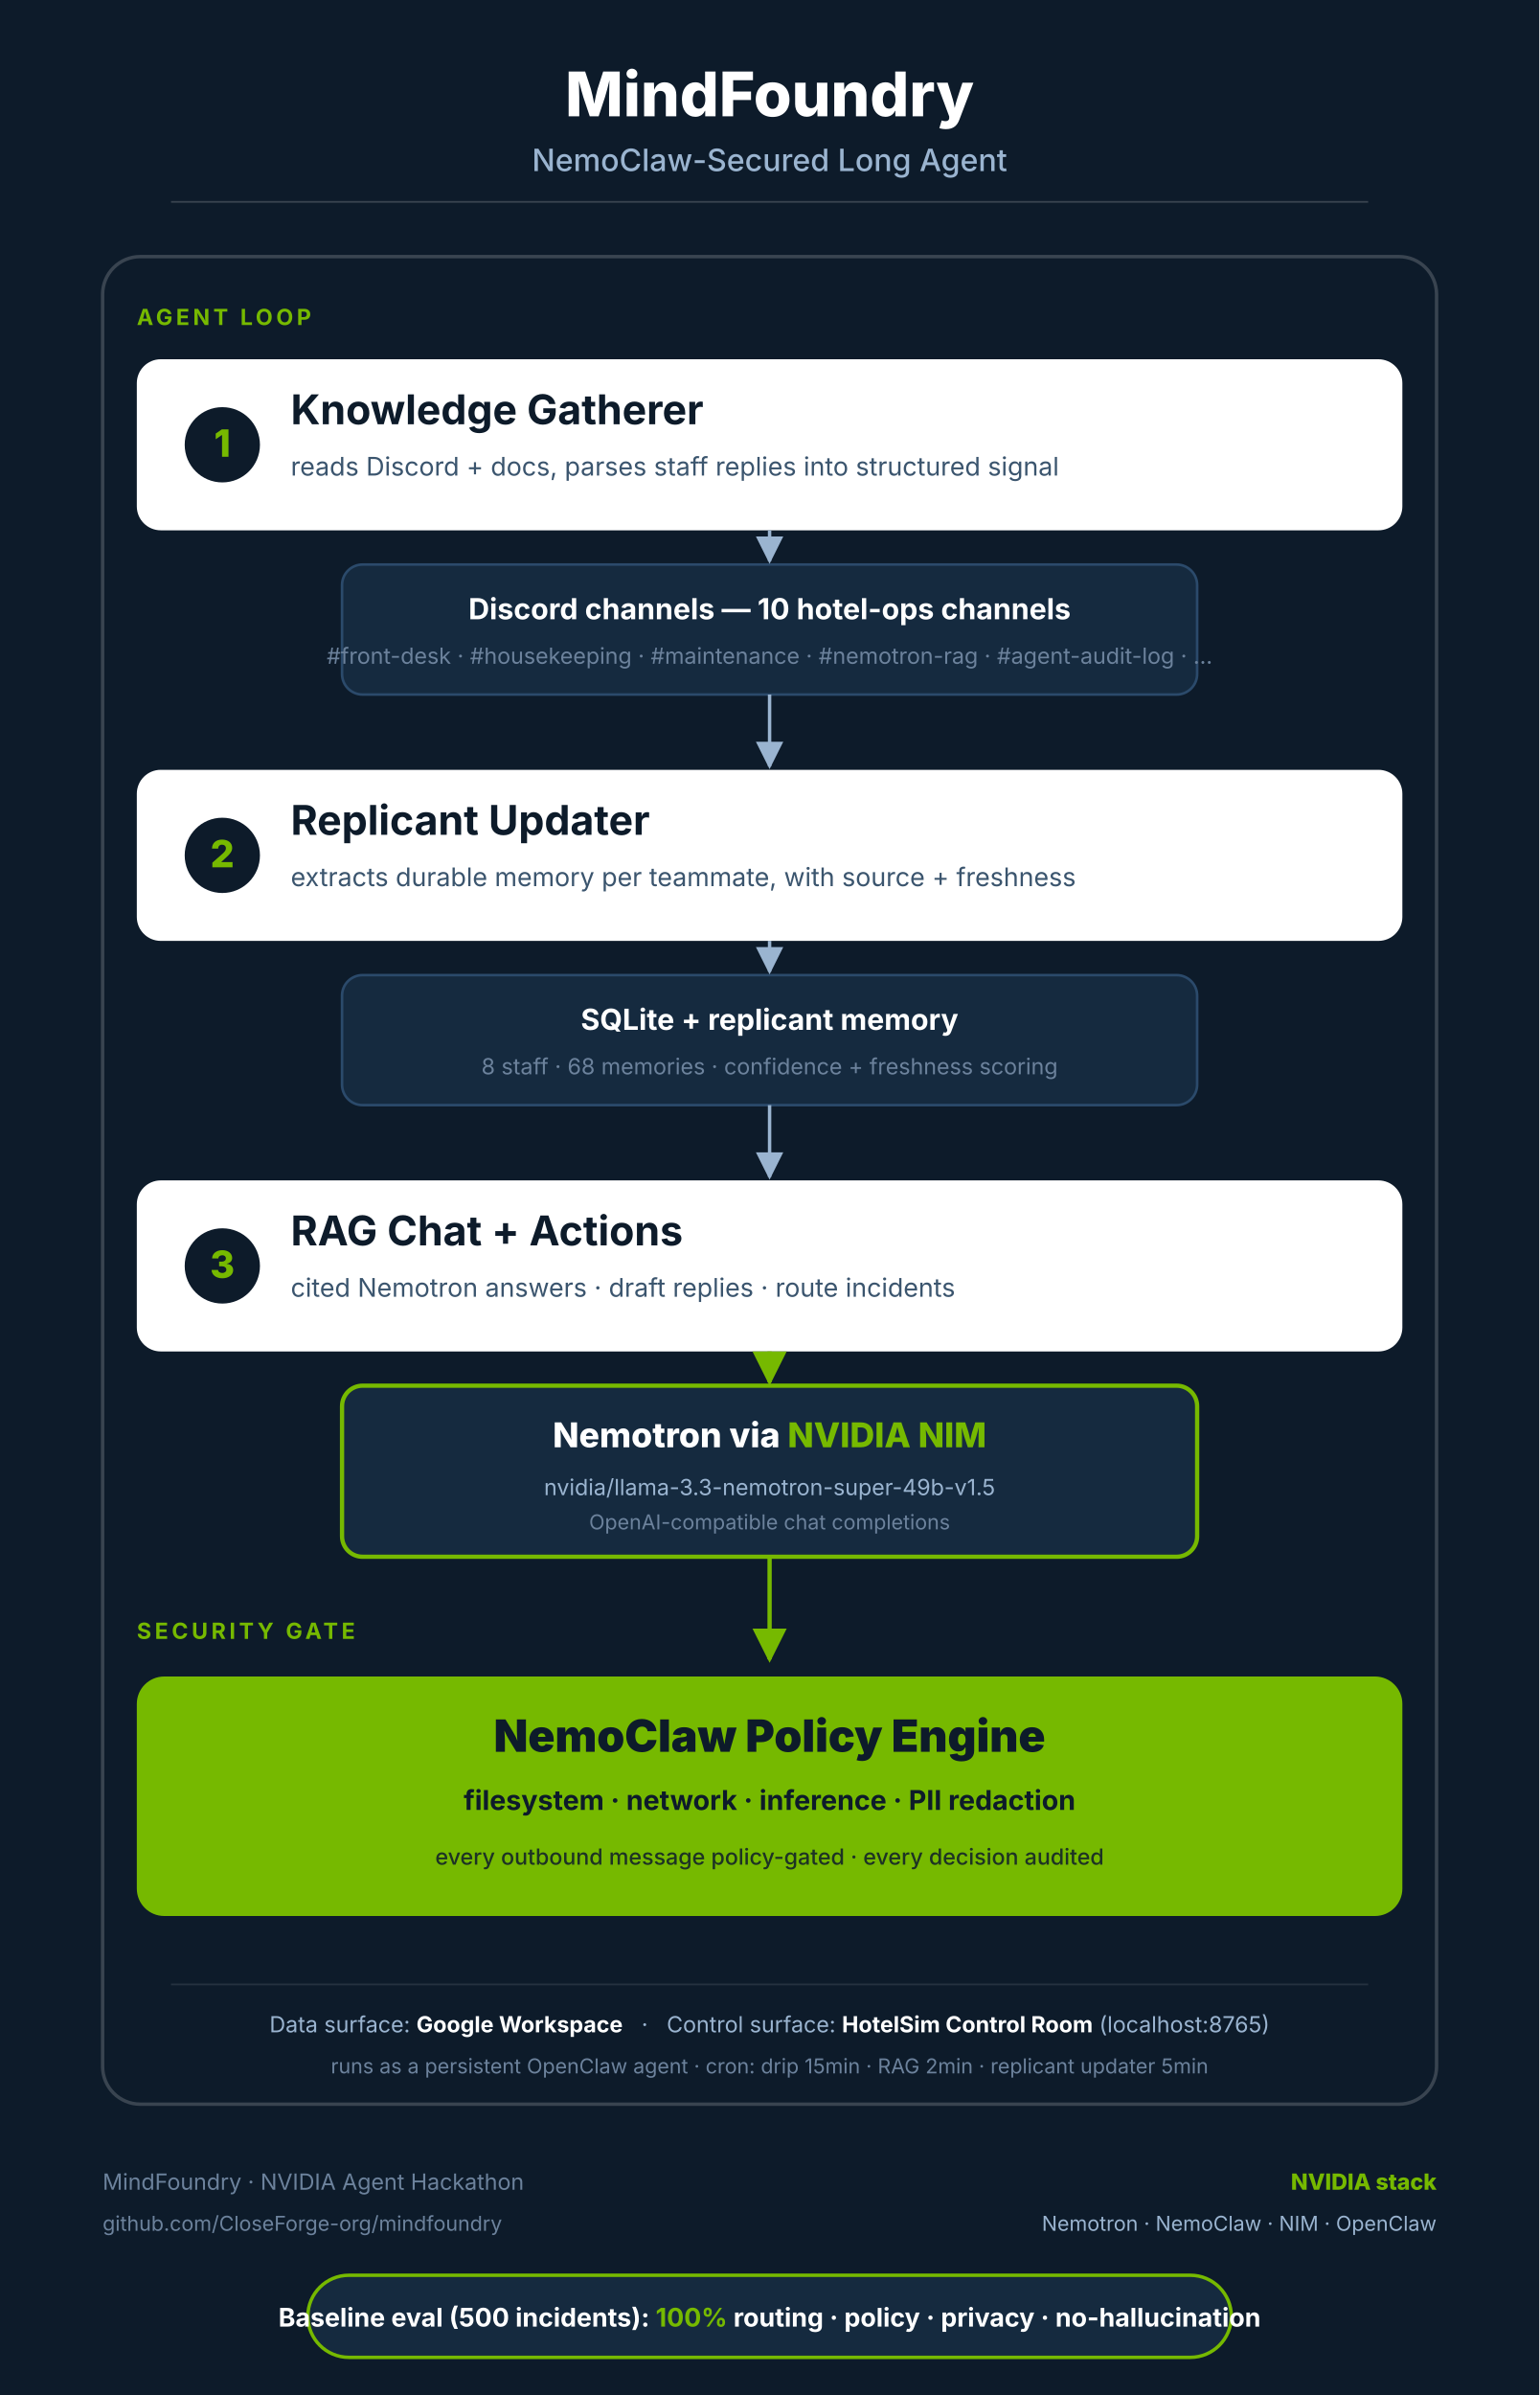
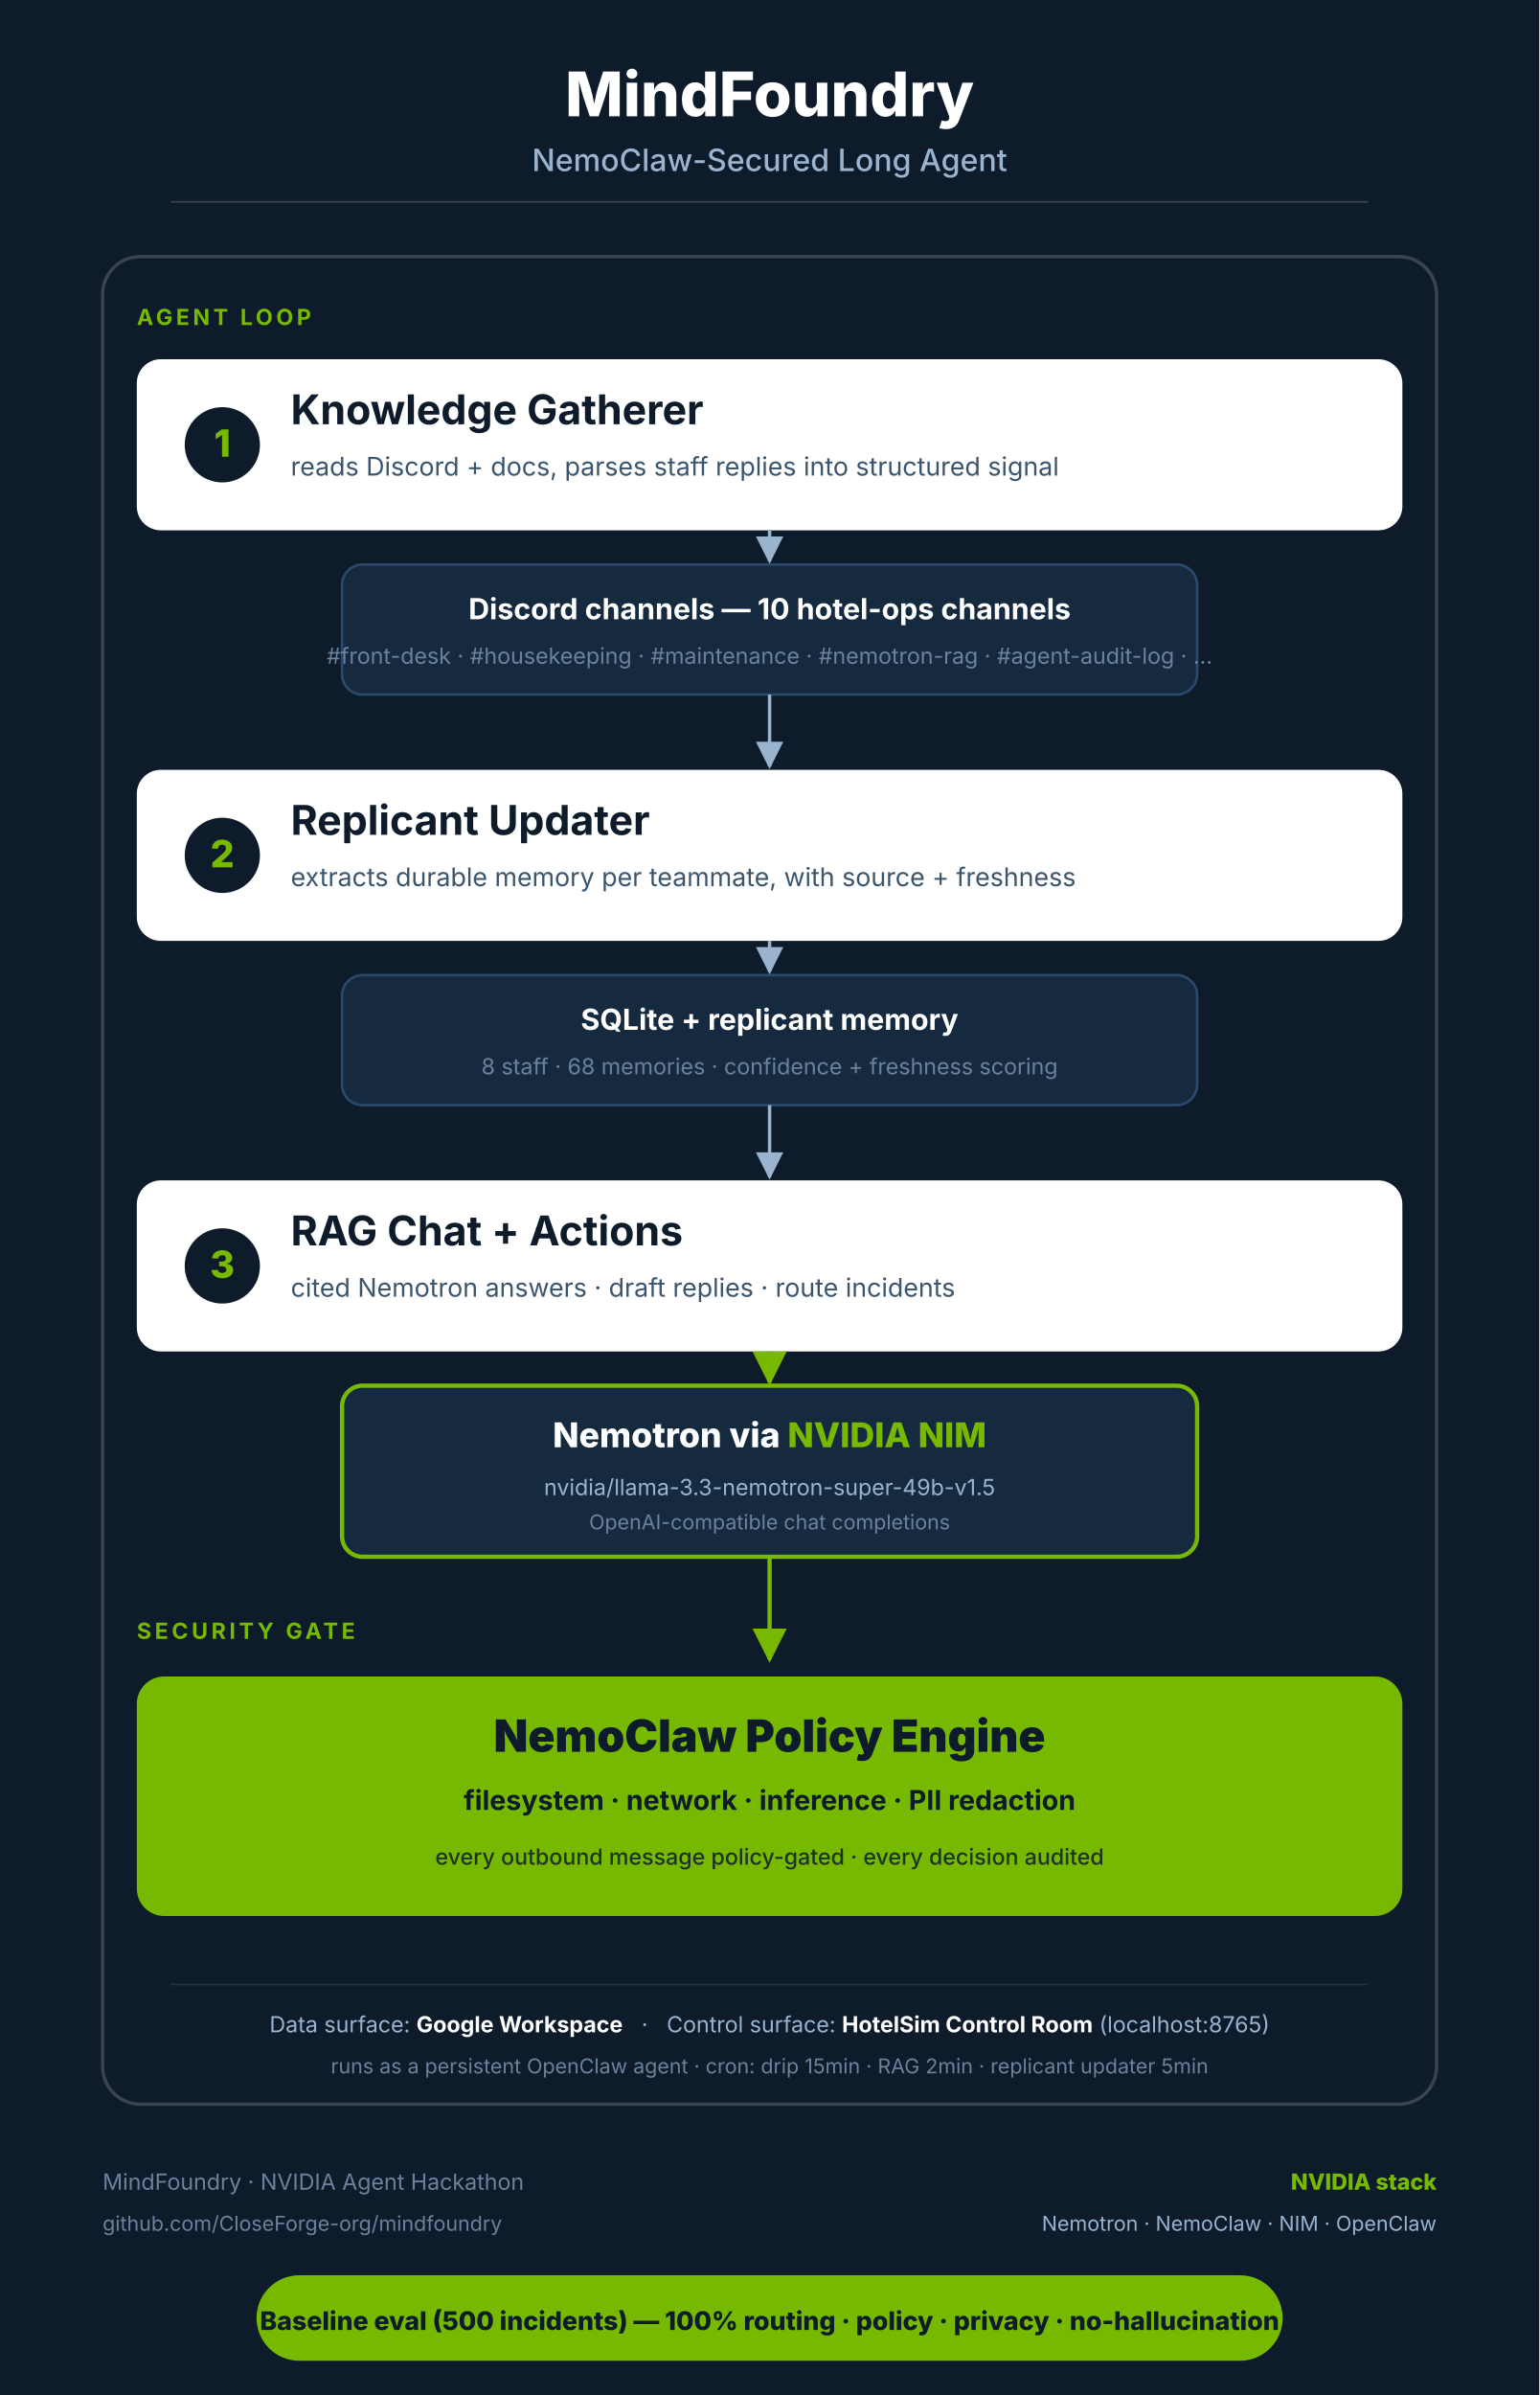
<svg xmlns="http://www.w3.org/2000/svg" viewBox="0 0 900 1400" font-family="Inter, -apple-system, BlinkMacSystemFont, Segoe UI, Helvetica, Arial, sans-serif">
  <defs>
    <marker id="arrow" viewBox="0 0 10 10" refX="9" refY="5" markerWidth="8" markerHeight="8" orient="auto">
      <path d="M 0 0 L 10 5 L 0 10 z" fill="#9ab4d0" />
    </marker>
    <marker id="arrow-green" viewBox="0 0 10 10" refX="9" refY="5" markerWidth="8" markerHeight="8" orient="auto">
      <path d="M 0 0 L 10 5 L 0 10 z" fill="#76b900" />
    </marker>
  </defs>
  <rect width="900" height="1400" fill="#0d1b2a" />
  <text x="450" y="68" fill="#ffffff" font-size="36" font-weight="800" text-anchor="middle">MindFoundry</text>
  <text x="450" y="100" fill="#9ab4d0" font-size="18" font-weight="500" text-anchor="middle">NemoClaw-Secured Long Agent</text>
  <line x1="100" y1="118" x2="800" y2="118" stroke="#ffffff" stroke-opacity="0.18" />
  <rect x="60" y="150" width="780" height="1080" rx="22" ry="22" fill="none" stroke="#ffffff" stroke-opacity="0.18" stroke-width="2" />
  <text x="80" y="190" fill="#76b900" font-size="13" font-weight="700" letter-spacing="2">AGENT LOOP</text>
  <rect x="80" y="210" width="740" height="100" rx="14" ry="14" fill="#ffffff" />
  <circle cx="130" cy="260" r="22" fill="#0d1b2a" />
  <text x="130" y="267" fill="#76b900" font-size="22" font-weight="800" text-anchor="middle">1</text>
  <text x="170" y="248" fill="#0d1b2a" font-size="24" font-weight="700">Knowledge Gatherer</text>
  <text x="170" y="278" fill="#3b556e" font-size="15">reads Discord + docs, parses staff replies into structured signal</text>
  <rect x="200" y="330" width="500" height="76" rx="12" ry="12" fill="#152a3f" stroke="#2b4a6b" stroke-width="1.5" />
  <text x="450" y="362" fill="#ffffff" font-size="17" font-weight="700" text-anchor="middle">Discord channels — 10 hotel-ops channels</text>
  <text x="450" y="388" fill="#6c829c" font-size="13" text-anchor="middle">#front-desk · #housekeeping · #maintenance · #nemotron-rag · #agent-audit-log · …</text>
  <line x1="450" y1="310" x2="450" y2="328" stroke="#9ab4d0" stroke-width="2" marker-end="url(#arrow)" />
  <line x1="450" y1="406" x2="450" y2="448" stroke="#9ab4d0" stroke-width="2" marker-end="url(#arrow)" />
  <rect x="80" y="450" width="740" height="100" rx="14" ry="14" fill="#ffffff" />
  <circle cx="130" cy="500" r="22" fill="#0d1b2a" />
  <text x="130" y="507" fill="#76b900" font-size="22" font-weight="800" text-anchor="middle">2</text>
  <text x="170" y="488" fill="#0d1b2a" font-size="24" font-weight="700">Replicant Updater</text>
  <text x="170" y="518" fill="#3b556e" font-size="15">extracts durable memory per teammate, with source + freshness</text>
  <rect x="200" y="570" width="500" height="76" rx="12" ry="12" fill="#152a3f" stroke="#2b4a6b" stroke-width="1.5" />
  <text x="450" y="602" fill="#ffffff" font-size="17" font-weight="700" text-anchor="middle">SQLite + replicant memory</text>
  <text x="450" y="628" fill="#6c829c" font-size="13" text-anchor="middle">8 staff · 68 memories · confidence + freshness scoring</text>
  <line x1="450" y1="550" x2="450" y2="568" stroke="#9ab4d0" stroke-width="2" marker-end="url(#arrow)" />
  <line x1="450" y1="646" x2="450" y2="688" stroke="#9ab4d0" stroke-width="2" marker-end="url(#arrow)" />
  <rect x="80" y="690" width="740" height="100" rx="14" ry="14" fill="#ffffff" />
  <circle cx="130" cy="740" r="22" fill="#0d1b2a" />
  <text x="130" y="747" fill="#76b900" font-size="22" font-weight="800" text-anchor="middle">3</text>
  <text x="170" y="728" fill="#0d1b2a" font-size="24" font-weight="700">RAG Chat + Actions</text>
  <text x="170" y="758" fill="#3b556e" font-size="15">cited Nemotron answers · draft replies · route incidents</text>
  <rect x="200" y="810" width="500" height="100" rx="12" ry="12" fill="#152a3f" stroke="#76b900" stroke-width="2.5" />
  <text x="450" y="846" fill="#ffffff" font-size="20" font-weight="800" text-anchor="middle">
    Nemotron via <tspan fill="#76b900">NVIDIA NIM</tspan>
  </text>
  <text x="450" y="874" fill="#9ab4d0" font-size="13" text-anchor="middle">nvidia/llama-3.3-nemotron-super-49b-v1.5</text>
  <text x="450" y="894" fill="#6c829c" font-size="12" text-anchor="middle">OpenAI-compatible chat completions</text>
  <line x1="450" y1="790" x2="450" y2="808" stroke="#76b900" stroke-width="2.5" marker-end="url(#arrow-green)" />
  <line x1="450" y1="910" x2="450" y2="970" stroke="#76b900" stroke-width="2.5" marker-end="url(#arrow-green)" />
  <text x="80" y="958" fill="#76b900" font-size="13" font-weight="700" letter-spacing="2">SECURITY GATE</text>
  <rect x="80" y="980" width="740" height="140" rx="16" ry="16" fill="#76b900" />
  <text x="450" y="1024" fill="#0d1b2a" font-size="26" font-weight="900" text-anchor="middle">NemoClaw Policy Engine</text>
  <text x="450" y="1058" fill="#0d1b2a" font-size="16" font-weight="700" text-anchor="middle">
    filesystem  ·  network  ·  inference  ·  PII redaction
  </text>
  <text x="450" y="1090" fill="#0d1b2a" font-size="13" font-weight="500" text-anchor="middle" opacity="0.85">
    every outbound message policy-gated · every decision audited
  </text>
  <line x1="100" y1="1160" x2="800" y2="1160" stroke="#ffffff" stroke-opacity="0.10" />
  <text x="450" y="1188" fill="#9ab4d0" font-size="13" text-anchor="middle">
    Data surface: <tspan fill="#ffffff" font-weight="700">Google Workspace</tspan>
      ·  
    Control surface: <tspan fill="#ffffff" font-weight="700">HotelSim Control Room</tspan> (localhost:8765)
  </text>
  <text x="450" y="1212" fill="#6c829c" font-size="12" text-anchor="middle">
    runs as a persistent OpenClaw agent · cron: drip 15min · RAG 2min · replicant updater 5min
  </text>
  <text x="60" y="1280" fill="#6c829c" font-size="13">
    MindFoundry  ·  NVIDIA Agent Hackathon
  </text>
  <text x="60" y="1304" fill="#6c829c" font-size="12">
    github.com/CloseForge-org/mindfoundry
  </text>
  <text x="840" y="1280" fill="#76b900" font-size="13" font-weight="800" text-anchor="end">
    NVIDIA stack
  </text>
  <text x="840" y="1304" fill="#9ab4d0" font-size="12" text-anchor="end">
    Nemotron  ·  NemoClaw  ·  NIM  ·  OpenClaw
  </text>
-   <rect x="180" y="1330" width="540" height="48" rx="24" ry="24" fill="#152a3f" stroke="#76b900" stroke-width="2" />
-   <text x="450" y="1360" fill="#ffffff" font-size="15" font-weight="700" text-anchor="middle">
-     Baseline eval (500 incidents): <tspan fill="#76b900">100%</tspan> routing · policy · privacy · no-hallucination
+   <rect x="150" y="1330" width="600" height="50" rx="25" ry="25" fill="#76b900" />
+   <text x="450" y="1362" fill="#0d1b2a" font-size="15" font-weight="800" text-anchor="middle">
+     Baseline eval (500 incidents) — 100% routing · policy · privacy · no-hallucination
  </text>
</svg>
